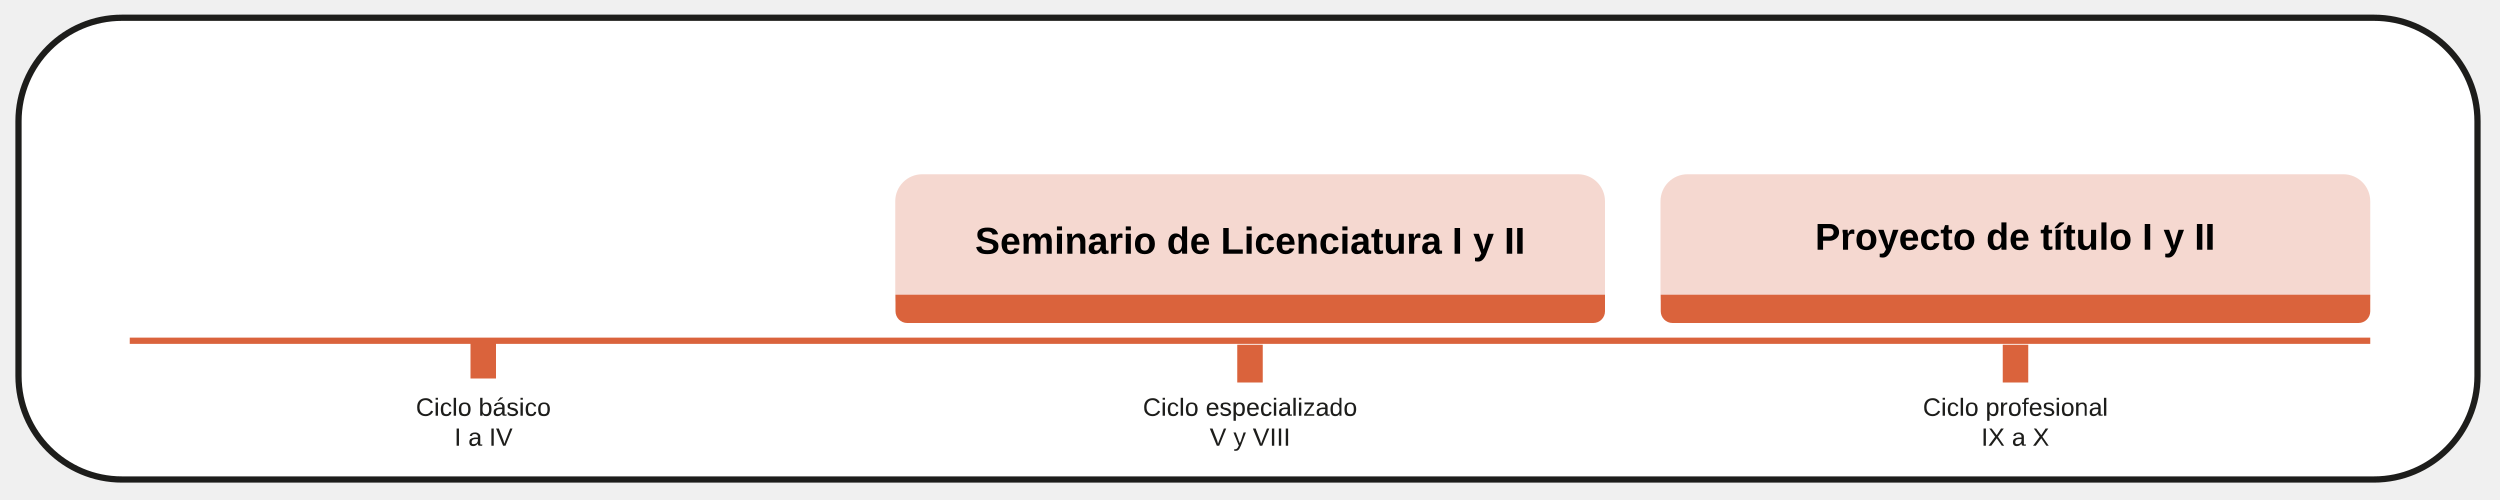
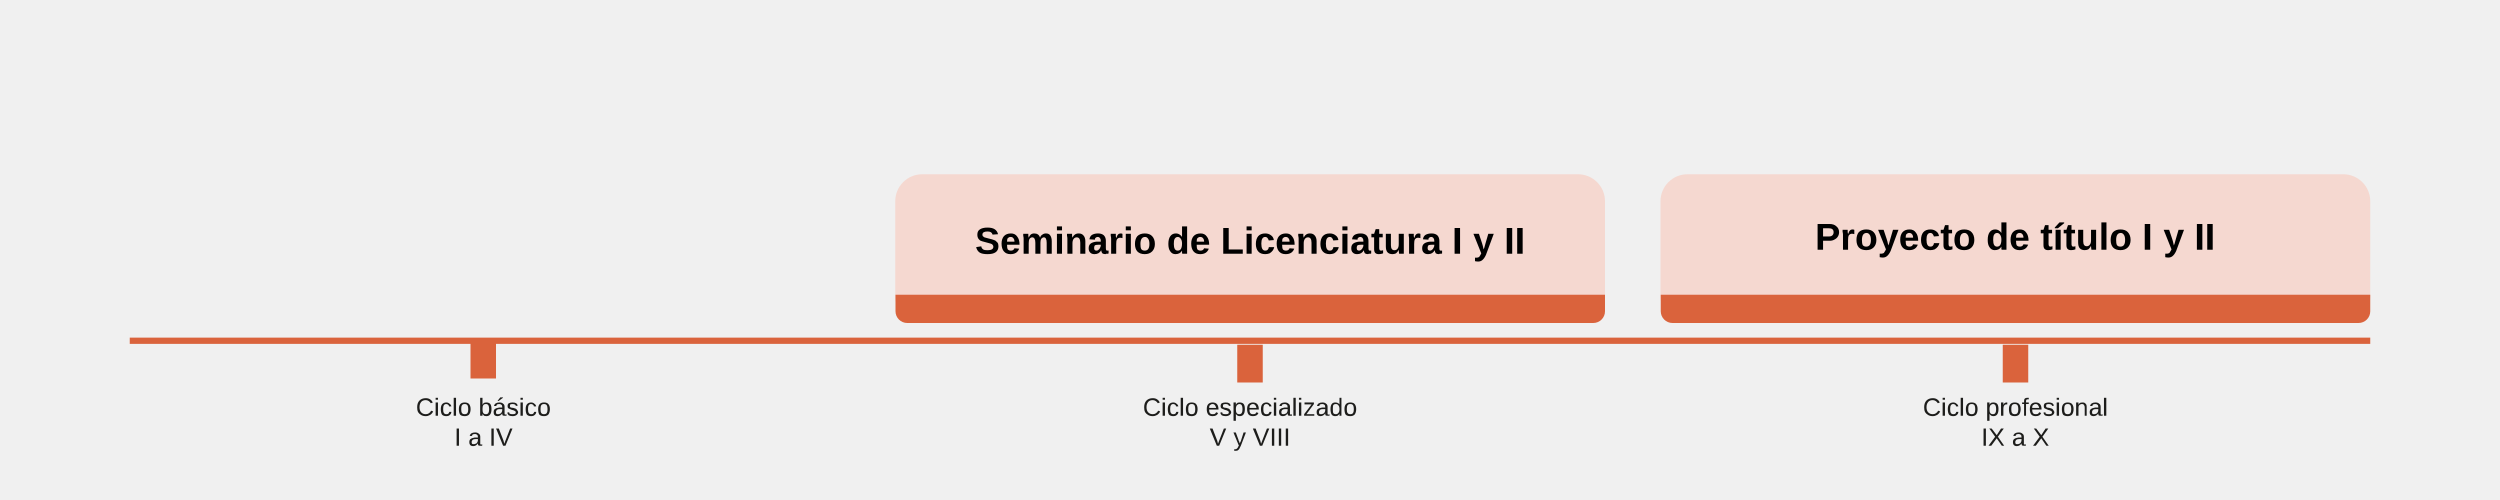
<svg xmlns="http://www.w3.org/2000/svg" id="Capa_1" data-name="Capa 1" viewBox="0 0 100 20">
  <defs>
    <style>
      .cls-1 {
        fill: #f5d8d0;
      }

      .cls-2, .cls-3 {
        fill: #da633c;
      }

      .cls-4 {
        font-family: Arial-BoldMT, Arial;
        font-size: 1.5px;
        font-weight: 700;
      }

      .cls-5 {
-         fill: #fff;
-         stroke: #1d1d1b;
-       }
- 
-       .cls-5, .cls-3 {
-         stroke-miterlimit: 10;
-         stroke-width: .25px;
-       }
- 
-       .cls-6 {
        fill: #1d1d1b;
        font-family: ArialMT, Arial;
        font-size: 1px;
      }

      .cls-3 {
        stroke: #da633c;
+         stroke-miterlimit: 10;
+         stroke-width: .25px;
      }
    </style>
  </defs>
-   <rect class="cls-5" x=".74" y=".71" width="98.36" height="18.47" rx="4.14" ry="4.14" />
  <rect class="cls-1" x="66.42" y="6.97" width="28.39" height="5.95" rx="1.08" ry="1.08" />
  <path class="cls-2" d="M66.42,11.79h28.39v.66c0,.26-.21.47-.47.47h-27.44c-.26,0-.47-.21-.47-.47v-.66h0Z" />
  <line class="cls-3" x1="5.19" y1="13.63" x2="94.81" y2="13.63" />
  <rect class="cls-2" x="18.82" y="13.63" width="1.02" height="1.51" />
  <rect class="cls-2" x="49.49" y="13.79" width="1.02" height="1.51" />
  <rect class="cls-2" x="80.11" y="13.79" width="1.02" height="1.51" />
  <rect class="cls-1" x="35.81" y="6.97" width="28.39" height="5.95" rx="1.08" ry="1.08" />
  <text class="cls-4" transform="translate(39 10.15)">
    <tspan x="0" y="0">Seminario de Licenciatura I y II</tspan>
  </text>
  <text class="cls-4" transform="translate(72.61 9.99)">
    <tspan x="0" y="0">Proyecto de título I y II</tspan>
  </text>
-   <text class="cls-6" transform="translate(45.72 16.63)">
+   <text class="cls-5" transform="translate(45.72 16.63)">
    <tspan x="0" y="0">Ciclo especializado</tspan>
    <tspan x="2.67" y="1.2">V y VIII</tspan>
  </text>
-   <text class="cls-6" transform="translate(16.64 16.63)">
+   <text class="cls-5" transform="translate(16.64 16.63)">
    <tspan x="0" y="0">Ciclo básico</tspan>
    <tspan x="1.53" y="1.2">I a IV</tspan>
  </text>
-   <text class="cls-6" transform="translate(76.92 16.63)">
+   <text class="cls-5" transform="translate(76.92 16.63)">
    <tspan x="0" y="0">Ciclo profesional</tspan>
    <tspan x="2.33" y="1.2">IX a X</tspan>
  </text>
  <path class="cls-2" d="M35.81,11.79h28.39v.66c0,.26-.21.47-.47.47h-27.44c-.26,0-.47-.21-.47-.47v-.66h0Z" />
</svg>
